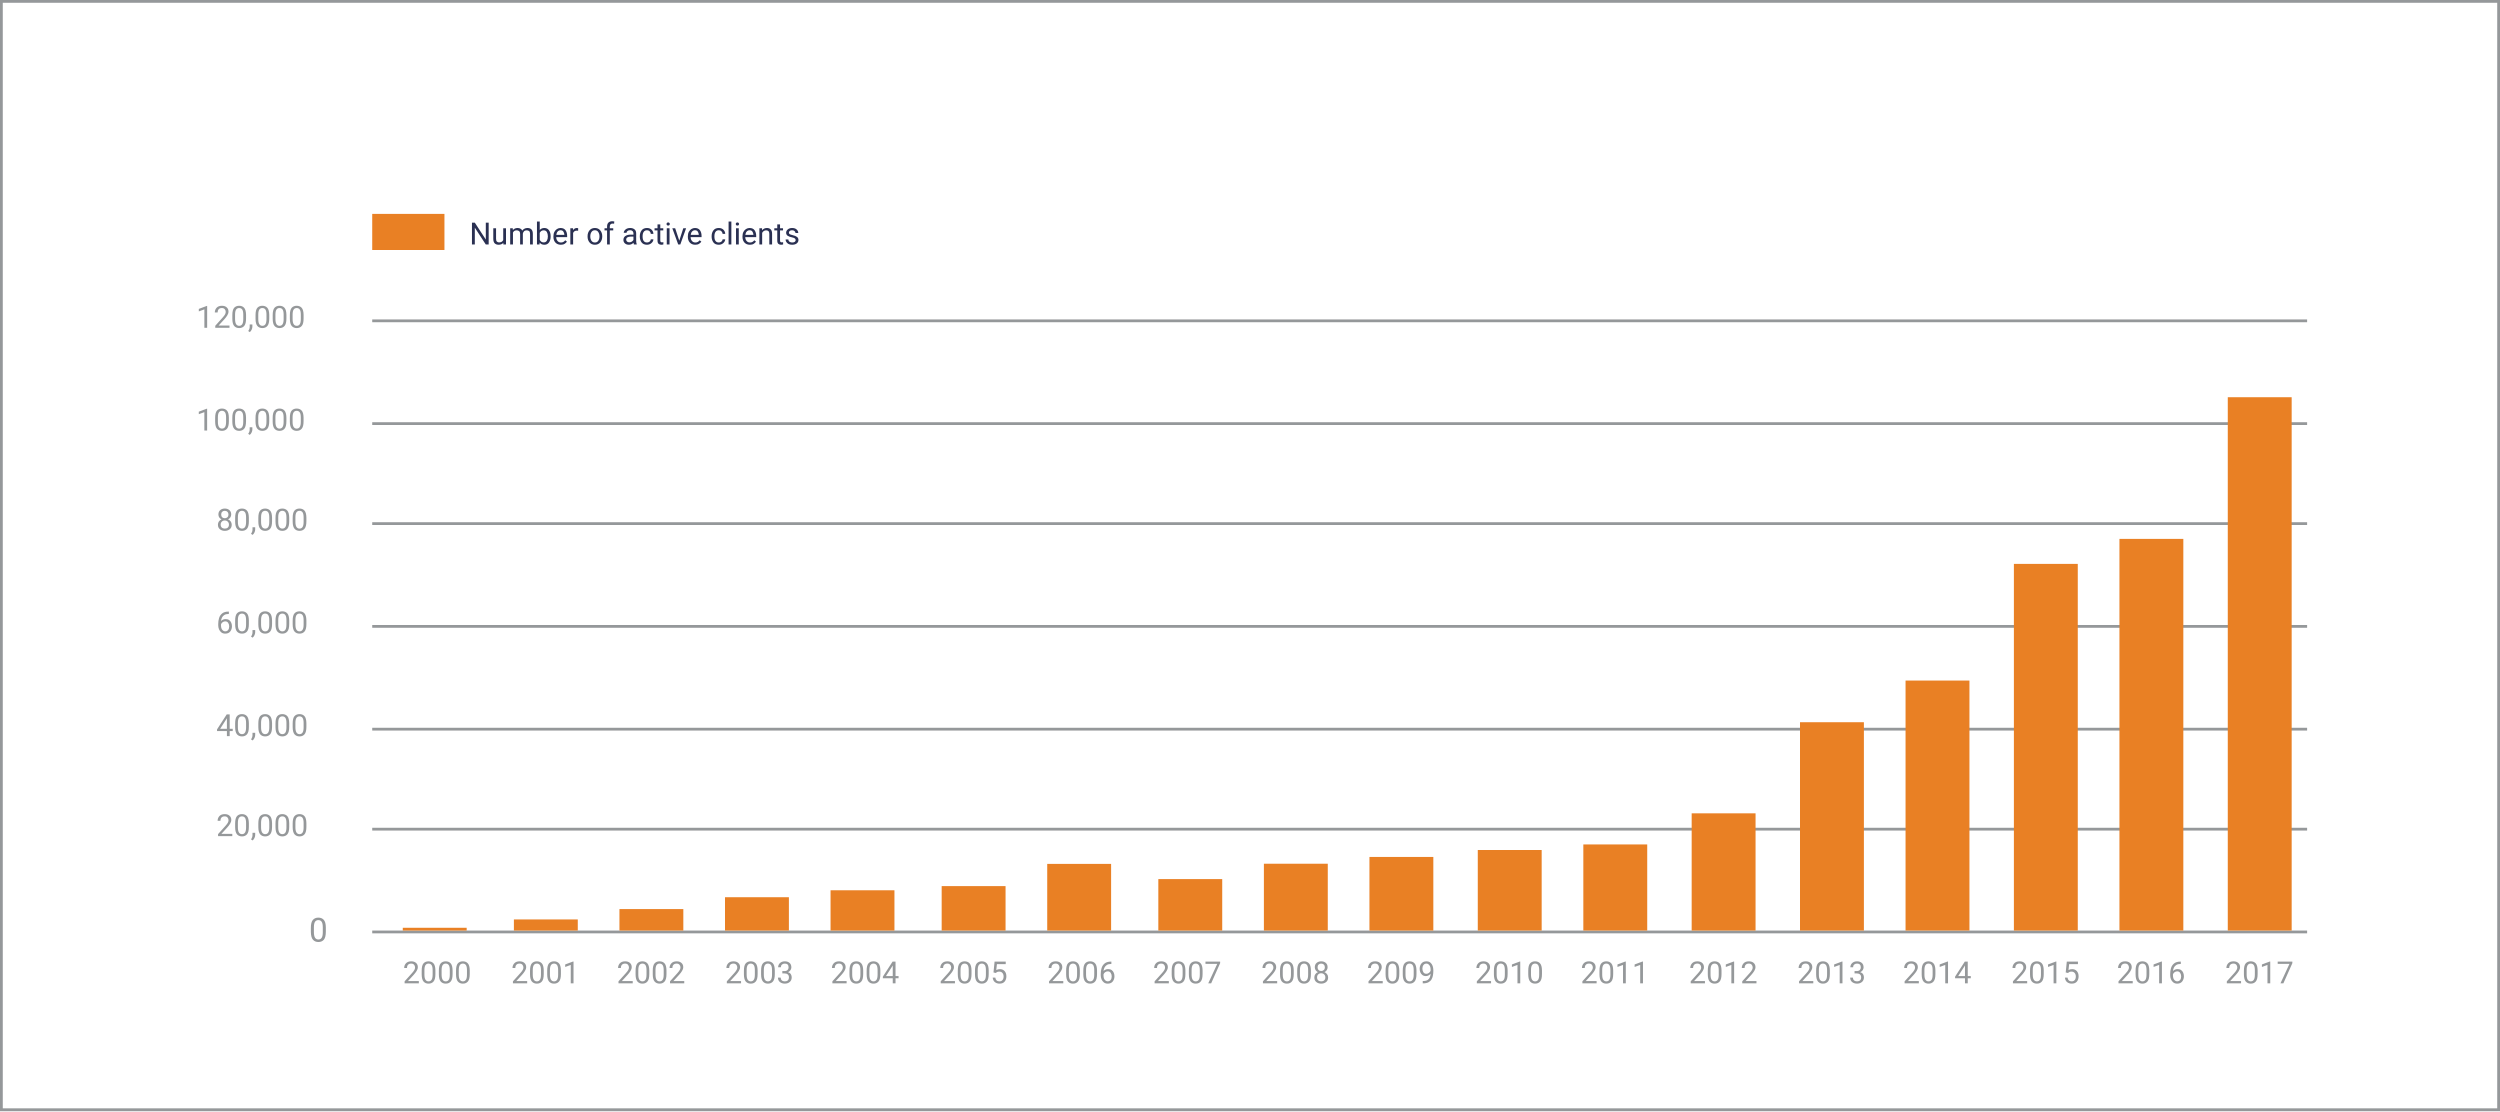
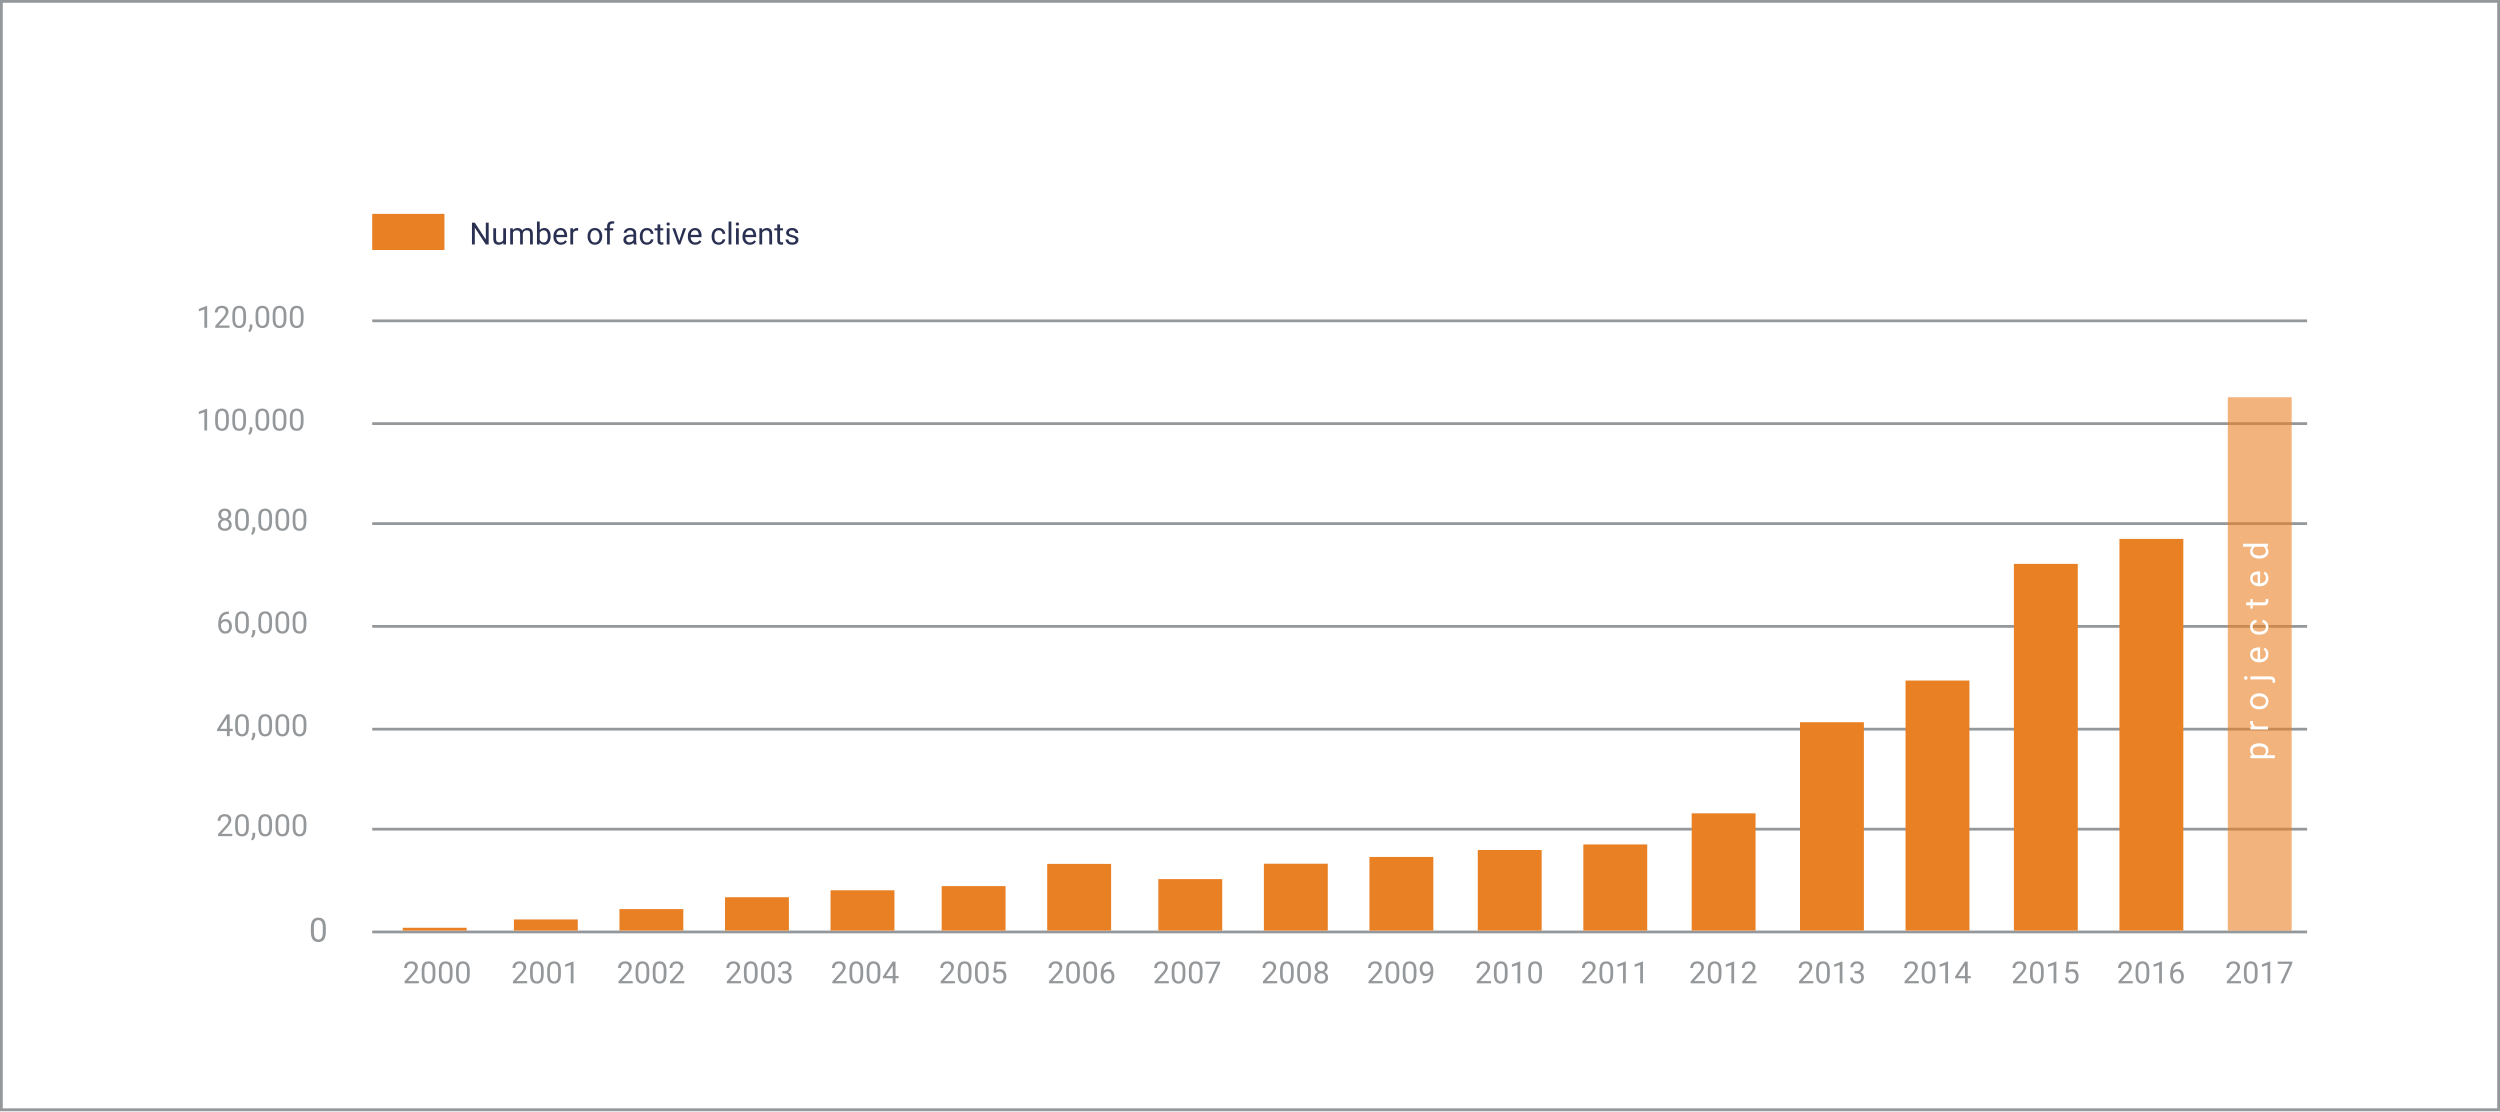
- <svg xmlns="http://www.w3.org/2000/svg" viewBox="-21117 -18601 900 400">
+ <svg xmlns="http://www.w3.org/2000/svg" viewBox="-12091 -18265 900 400">
  <defs>
-     <style>
-             .cls-1 {
-             fill: #fff;
-             }
- 
-             .cls-1, .cls-2 {
-             stroke: #95989a;
-             }
- 
-             .cls-2, .cls-8 {
-             fill: none;
-             }
- 
-             .cls-3, .cls-5 {
-             fill: #95989a;
-             }
- 
-             .cls-3, .cls-4 {
-             font-size: 11px;
-             }
- 
-             .cls-3, .cls-4, .cls-5 {
-             font-family: Roboto-Regular, Roboto;
-             }
- 
-             .cls-4 {
-             fill: #2a3052;
-             }
- 
-             .cls-5 {
-             font-size: 12px;
-             }
- 
-             .cls-6 {
-             fill: #e98024;
-             }
- 
-             .cls-7 {
-             stroke: none;
-             }
-         </style>
+     <style>.cls-1,.cls-8{fill:#fff}.cls-1,.cls-2{stroke:#95989a}.cls-10,.cls-2{fill:none}.cls-3,.cls-5{fill:#95989a}.cls-3,.cls-4{font-size:11px}.cls-3,.cls-4,.cls-5,.cls-8{font-family:Roboto-Regular,Roboto}.cls-4{fill:#2a3052}.cls-5,.cls-8{font-size:12px}.cls-6,.cls-7{fill:#e98024}.cls-7{opacity:.6}.cls-8{letter-spacing:.3em}.cls-9{stroke:none}</style>
  </defs>
-   <g id="Group_451" data-name="Group 451" transform="translate(2717 -1191)">
-     <g id="Rectangle_184" data-name="Rectangle 184" class="cls-1" transform="translate(-23834 -17410)">
-       <rect class="cls-7" width="900" height="400" />
-       <rect class="cls-8" x="0.5" y="0.5" width="899" height="399" />
+   <g id="Group_458" data-name="Group 458" transform="translate(11743 -855)">
+     <g id="Rectangle_184" data-name="Rectangle 184" class="cls-1">
+       <path class="cls-9" d="M0 0h900v400H0z" transform="translate(-23834 -17410)" />
+       <path class="cls-10" d="M.5.5h899v399H.5z" transform="translate(-23834 -17410)" />
    </g>
    <g id="Group_450" data-name="Group 450">
-       <line id="Line_58" data-name="Line 58" class="cls-2" x2="696.561" transform="translate(-23700 -17294.5)" />
-       <line id="Line_59" data-name="Line 59" class="cls-2" x2="696.561" transform="translate(-23700 -17184.5)" />
-       <line id="Line_60" data-name="Line 60" class="cls-2" x2="696.561" transform="translate(-23700 -17147.5)" />
-       <line id="Line_61" data-name="Line 61" class="cls-2" x2="696.561" transform="translate(-23700 -17111.5)" />
-       <line id="Line_62" data-name="Line 62" class="cls-2" x2="696.561" transform="translate(-23700 -17074.5)" />
+       <path id="Line_58" data-name="Line 58" class="cls-2" transform="translate(-23700 -17294.5)" d="M0 0h696.561" />
+       <path id="Line_59" data-name="Line 59" class="cls-2" transform="translate(-23700 -17184.5)" d="M0 0h696.561" />
+       <path id="Line_60" data-name="Line 60" class="cls-2" transform="translate(-23700 -17147.5)" d="M0 0h696.561" />
+       <path id="Line_61" data-name="Line 61" class="cls-2" transform="translate(-23700 -17111.5)" d="M0 0h696.561" />
+       <path id="Line_62" data-name="Line 62" class="cls-2" transform="translate(-23700 -17074.5)" d="M0 0h696.561" />
      <text id="_120_000" data-name="120,000" class="cls-3" transform="translate(-23724 -17292)">
        <tspan x="-39.349" y="0">120,000</tspan>
      </text>
      <text id="Number_of_active_clients" data-name="Number of active clients" class="cls-4" transform="translate(-23665 -17322)">
        <tspan x="0" y="0">Number of active clients</tspan>
      </text>
      <text id="_2007" data-name="2007" class="cls-3" transform="translate(-23419 -17056)">
        <tspan x="0" y="0">2007</tspan>
      </text>
      <text id="_2003" data-name="2003" class="cls-3" transform="translate(-23573 -17056)">
        <tspan x="0" y="0">2003</tspan>
      </text>
      <text id="_2011" data-name="2011" class="cls-3" transform="translate(-23265 -17056)">
        <tspan x="0" y="0">2011</tspan>
      </text>
      <text id="_2001" data-name="2001" class="cls-3" transform="translate(-23650 -17056)">
        <tspan x="0" y="0">2001</tspan>
      </text>
      <text id="_2009" data-name="2009" class="cls-3" transform="translate(-23342 -17056)">
        <tspan x="0" y="0">2009</tspan>
      </text>
      <text id="_2005" data-name="2005" class="cls-3" transform="translate(-23496 -17056)">
        <tspan x="0" y="0">2005</tspan>
      </text>
      <text id="_2013" data-name="2013" class="cls-3" transform="translate(-23187 -17056)">
        <tspan x="0" y="0">2013</tspan>
      </text>
      <text id="_2000" data-name="2000" class="cls-3" transform="translate(-23689 -17056)">
        <tspan x="0" y="0">2000</tspan>
      </text>
      <text id="_2008" data-name="2008" class="cls-3" transform="translate(-23380 -17056)">
        <tspan x="0" y="0">2008</tspan>
      </text>
      <text id="_2004" data-name="2004" class="cls-3" transform="translate(-23535 -17056)">
        <tspan x="0" y="0">2004</tspan>
      </text>
      <text id="_2012" data-name="2012" class="cls-3" transform="translate(-23226 -17056)">
        <tspan x="0" y="0">2012</tspan>
      </text>
      <text id="_2002" data-name="2002" class="cls-3" transform="translate(-23612 -17056)">
        <tspan x="0" y="0">2002</tspan>
      </text>
      <text id="_2010" data-name="2010" class="cls-3" transform="translate(-23303 -17056)">
        <tspan x="0" y="0">2010</tspan>
      </text>
      <text id="_2006" data-name="2006" class="cls-3" transform="translate(-23457 -17056)">
        <tspan x="0" y="0">2006</tspan>
      </text>
      <text id="_2014" data-name="2014" class="cls-3" transform="translate(-23149 -17056)">
        <tspan x="0" y="0">2014</tspan>
      </text>
      <text id="_2015" data-name="2015" class="cls-3" transform="translate(-23110 -17056)">
        <tspan x="0" y="0">2015</tspan>
      </text>
      <text id="_2017" data-name="2017" class="cls-3" transform="translate(-23033 -17056)">
        <tspan x="0" y="0">2017</tspan>
      </text>
      <text id="_2016" data-name="2016" class="cls-3" transform="translate(-23072 -17056)">
        <tspan x="0" y="0">2016</tspan>
      </text>
      <text id="_100_000" data-name="100,000" class="cls-3" transform="translate(-23724 -17255)">
        <tspan x="-39.354" y="0">100,000</tspan>
      </text>
      <text id="_80_000" data-name="80,000" class="cls-3" transform="translate(-23723 -17219)">
        <tspan x="-33.156" y="0">80,000</tspan>
      </text>
      <text id="_40_000" data-name="40,000" class="cls-3" transform="translate(-23723 -17145)">
        <tspan x="-33.156" y="0">40,000</tspan>
      </text>
      <text id="_60_000" data-name="60,000" class="cls-3" transform="translate(-23723 -17182)">
        <tspan x="-33.156" y="0">60,000</tspan>
      </text>
      <text id="_20_000" data-name="20,000" class="cls-3" transform="translate(-23723 -17109)">
        <tspan x="-33.156" y="0">20,000</tspan>
      </text>
      <text id="_0" data-name="0" class="cls-5" transform="translate(-23716 -17071)">
        <tspan x="-6.762" y="0">0</tspan>
      </text>
-       <path id="Path_205" data-name="Path 205" class="cls-6" d="M0,0H26V13H0Z" transform="translate(-23700 -17333)" />
-       <path id="Path_212" data-name="Path 212" class="cls-6" d="M0-4.592H23v42.2H0Z" transform="translate(-23225 -17112.607)" />
-       <path id="Path_209" data-name="Path 209" class="cls-6" d="M0-4.523H23v26.5H0Z" transform="translate(-23341 -17096.977)" />
-       <path id="Path_207" data-name="Path 207" class="cls-6" d="M0,4.7H23V23.227H0Z" transform="translate(-23417 -17098.227)" />
-       <path id="Path_213" data-name="Path 213" class="cls-6" d="M0-1.99H23v14.5H0Z" transform="translate(-23535 -17087.51)" />
-       <rect id="Rectangle_193" data-name="Rectangle 193" class="cls-6" width="23" height="12" transform="translate(-23573 -17087)" />
-       <path id="Path_214" data-name="Path 214" class="cls-6" d="M0-1.059H23v16H0Z" transform="translate(-23495 -17089.941)" />
-       <path id="Path_206" data-name="Path 206" class="cls-6" d="M0-5.732H23V2H0Z" transform="translate(-23611 -17077)" />
-       <rect id="Rectangle_200" data-name="Rectangle 200" class="cls-6" width="23" height="4" transform="translate(-23649 -17079)" />
-       <rect id="Rectangle_675" data-name="Rectangle 675" class="cls-6" width="23" height="1" transform="translate(-23689 -17076)" />
-       <path id="Path_208" data-name="Path 208" class="cls-6" d="M0,3.617H23V27.676H0Z" transform="translate(-23379 -17102.676)" />
-       <rect id="Rectangle_197" data-name="Rectangle 197" class="cls-6" width="23" height="24" transform="translate(-23457 -17099)" />
-       <path id="Path_211" data-name="Path 211" class="cls-6" d="M0-3.27H23v31H0Z" transform="translate(-23264 -17102.73)" />
-       <path id="Path_210" data-name="Path 210" class="cls-6" d="M0-17.07H23v29H0Z" transform="translate(-23302 -17086.93)" />
-       <line id="Line_167" data-name="Line 167" class="cls-2" x2="696.561" transform="translate(-23700 -17257.5)" />
-       <line id="Line_168" data-name="Line 168" class="cls-2" x2="696.561" transform="translate(-23700 -17221.5)" />
-       <rect id="Rectangle_186" data-name="Rectangle 186" class="cls-6" width="23" height="141" transform="translate(-23071 -17216)" />
-       <rect id="Rectangle_676" data-name="Rectangle 676" class="cls-6" width="23" height="132" transform="translate(-23109 -17207)" />
-       <rect id="Rectangle_201" data-name="Rectangle 201" class="cls-6" width="23" height="192" transform="translate(-23032 -17267)" />
-       <rect id="Rectangle_187" data-name="Rectangle 187" class="cls-6" width="23" height="90" transform="translate(-23148 -17165)" />
-       <rect id="Rectangle_188" data-name="Rectangle 188" class="cls-6" width="23" height="75" transform="translate(-23186 -17150)" />
+       <path id="Path_205" data-name="Path 205" class="cls-6" d="M0 0h26v13H0z" transform="translate(-23700 -17333)" />
+       <path id="Path_212" data-name="Path 212" class="cls-6" d="M0-4.592h23v42.2H0z" transform="translate(-23225 -17112.607)" />
+       <path id="Path_209" data-name="Path 209" class="cls-6" d="M0-4.523h23v26.5H0z" transform="translate(-23341 -17096.977)" />
+       <path id="Path_207" data-name="Path 207" class="cls-6" d="M0 4.7h23v18.527H0z" transform="translate(-23417 -17098.227)" />
+       <path id="Path_213" data-name="Path 213" class="cls-6" d="M0-1.99h23v14.5H0z" transform="translate(-23535 -17087.51)" />
+       <path id="Rectangle_193" data-name="Rectangle 193" class="cls-6" transform="translate(-23573 -17087)" d="M0 0h23v12H0z" />
+       <path id="Path_214" data-name="Path 214" class="cls-6" d="M0-1.059h23v16H0z" transform="translate(-23495 -17089.941)" />
+       <path id="Path_206" data-name="Path 206" class="cls-6" d="M0-5.732h23V2H0z" transform="translate(-23611 -17077)" />
+       <path id="Rectangle_200" data-name="Rectangle 200" class="cls-6" transform="translate(-23649 -17079)" d="M0 0h23v4H0z" />
+       <path id="Rectangle_675" data-name="Rectangle 675" class="cls-6" transform="translate(-23689 -17076)" d="M0 0h23v1H0z" />
+       <path id="Path_208" data-name="Path 208" class="cls-6" d="M0 3.617h23v24.059H0z" transform="translate(-23379 -17102.676)" />
+       <path id="Rectangle_197" data-name="Rectangle 197" class="cls-6" transform="translate(-23457 -17099)" d="M0 0h23v24H0z" />
+       <path id="Path_211" data-name="Path 211" class="cls-6" d="M0-3.27h23v31H0z" transform="translate(-23264 -17102.73)" />
+       <path id="Path_210" data-name="Path 210" class="cls-6" d="M0-17.07h23v29H0z" transform="translate(-23302 -17086.93)" />
+       <path id="Line_167" data-name="Line 167" class="cls-2" transform="translate(-23700 -17257.5)" d="M0 0h696.561" />
+       <path id="Line_168" data-name="Line 168" class="cls-2" transform="translate(-23700 -17221.5)" d="M0 0h696.561" />
+       <path id="Rectangle_186" data-name="Rectangle 186" class="cls-6" transform="translate(-23071 -17216)" d="M0 0h23v141H0z" />
+       <path id="Rectangle_676" data-name="Rectangle 676" class="cls-6" transform="translate(-23109 -17207)" d="M0 0h23v132H0z" />
+       <path id="Rectangle_201" data-name="Rectangle 201" class="cls-7" transform="translate(-23032 -17267)" d="M0 0h23v192H0z" />
+       <path id="Rectangle_187" data-name="Rectangle 187" class="cls-6" transform="translate(-23148 -17165)" d="M0 0h23v90H0z" />
+       <path id="Rectangle_188" data-name="Rectangle 188" class="cls-6" transform="translate(-23186 -17150)" d="M0 0h23v75H0z" />
+       <text id="projected" class="cls-8" transform="rotate(-90 -20074 2956.5)">
+         <tspan x="18.714" y="13">projected</tspan>
+       </text>
    </g>
  </g>
</svg>
